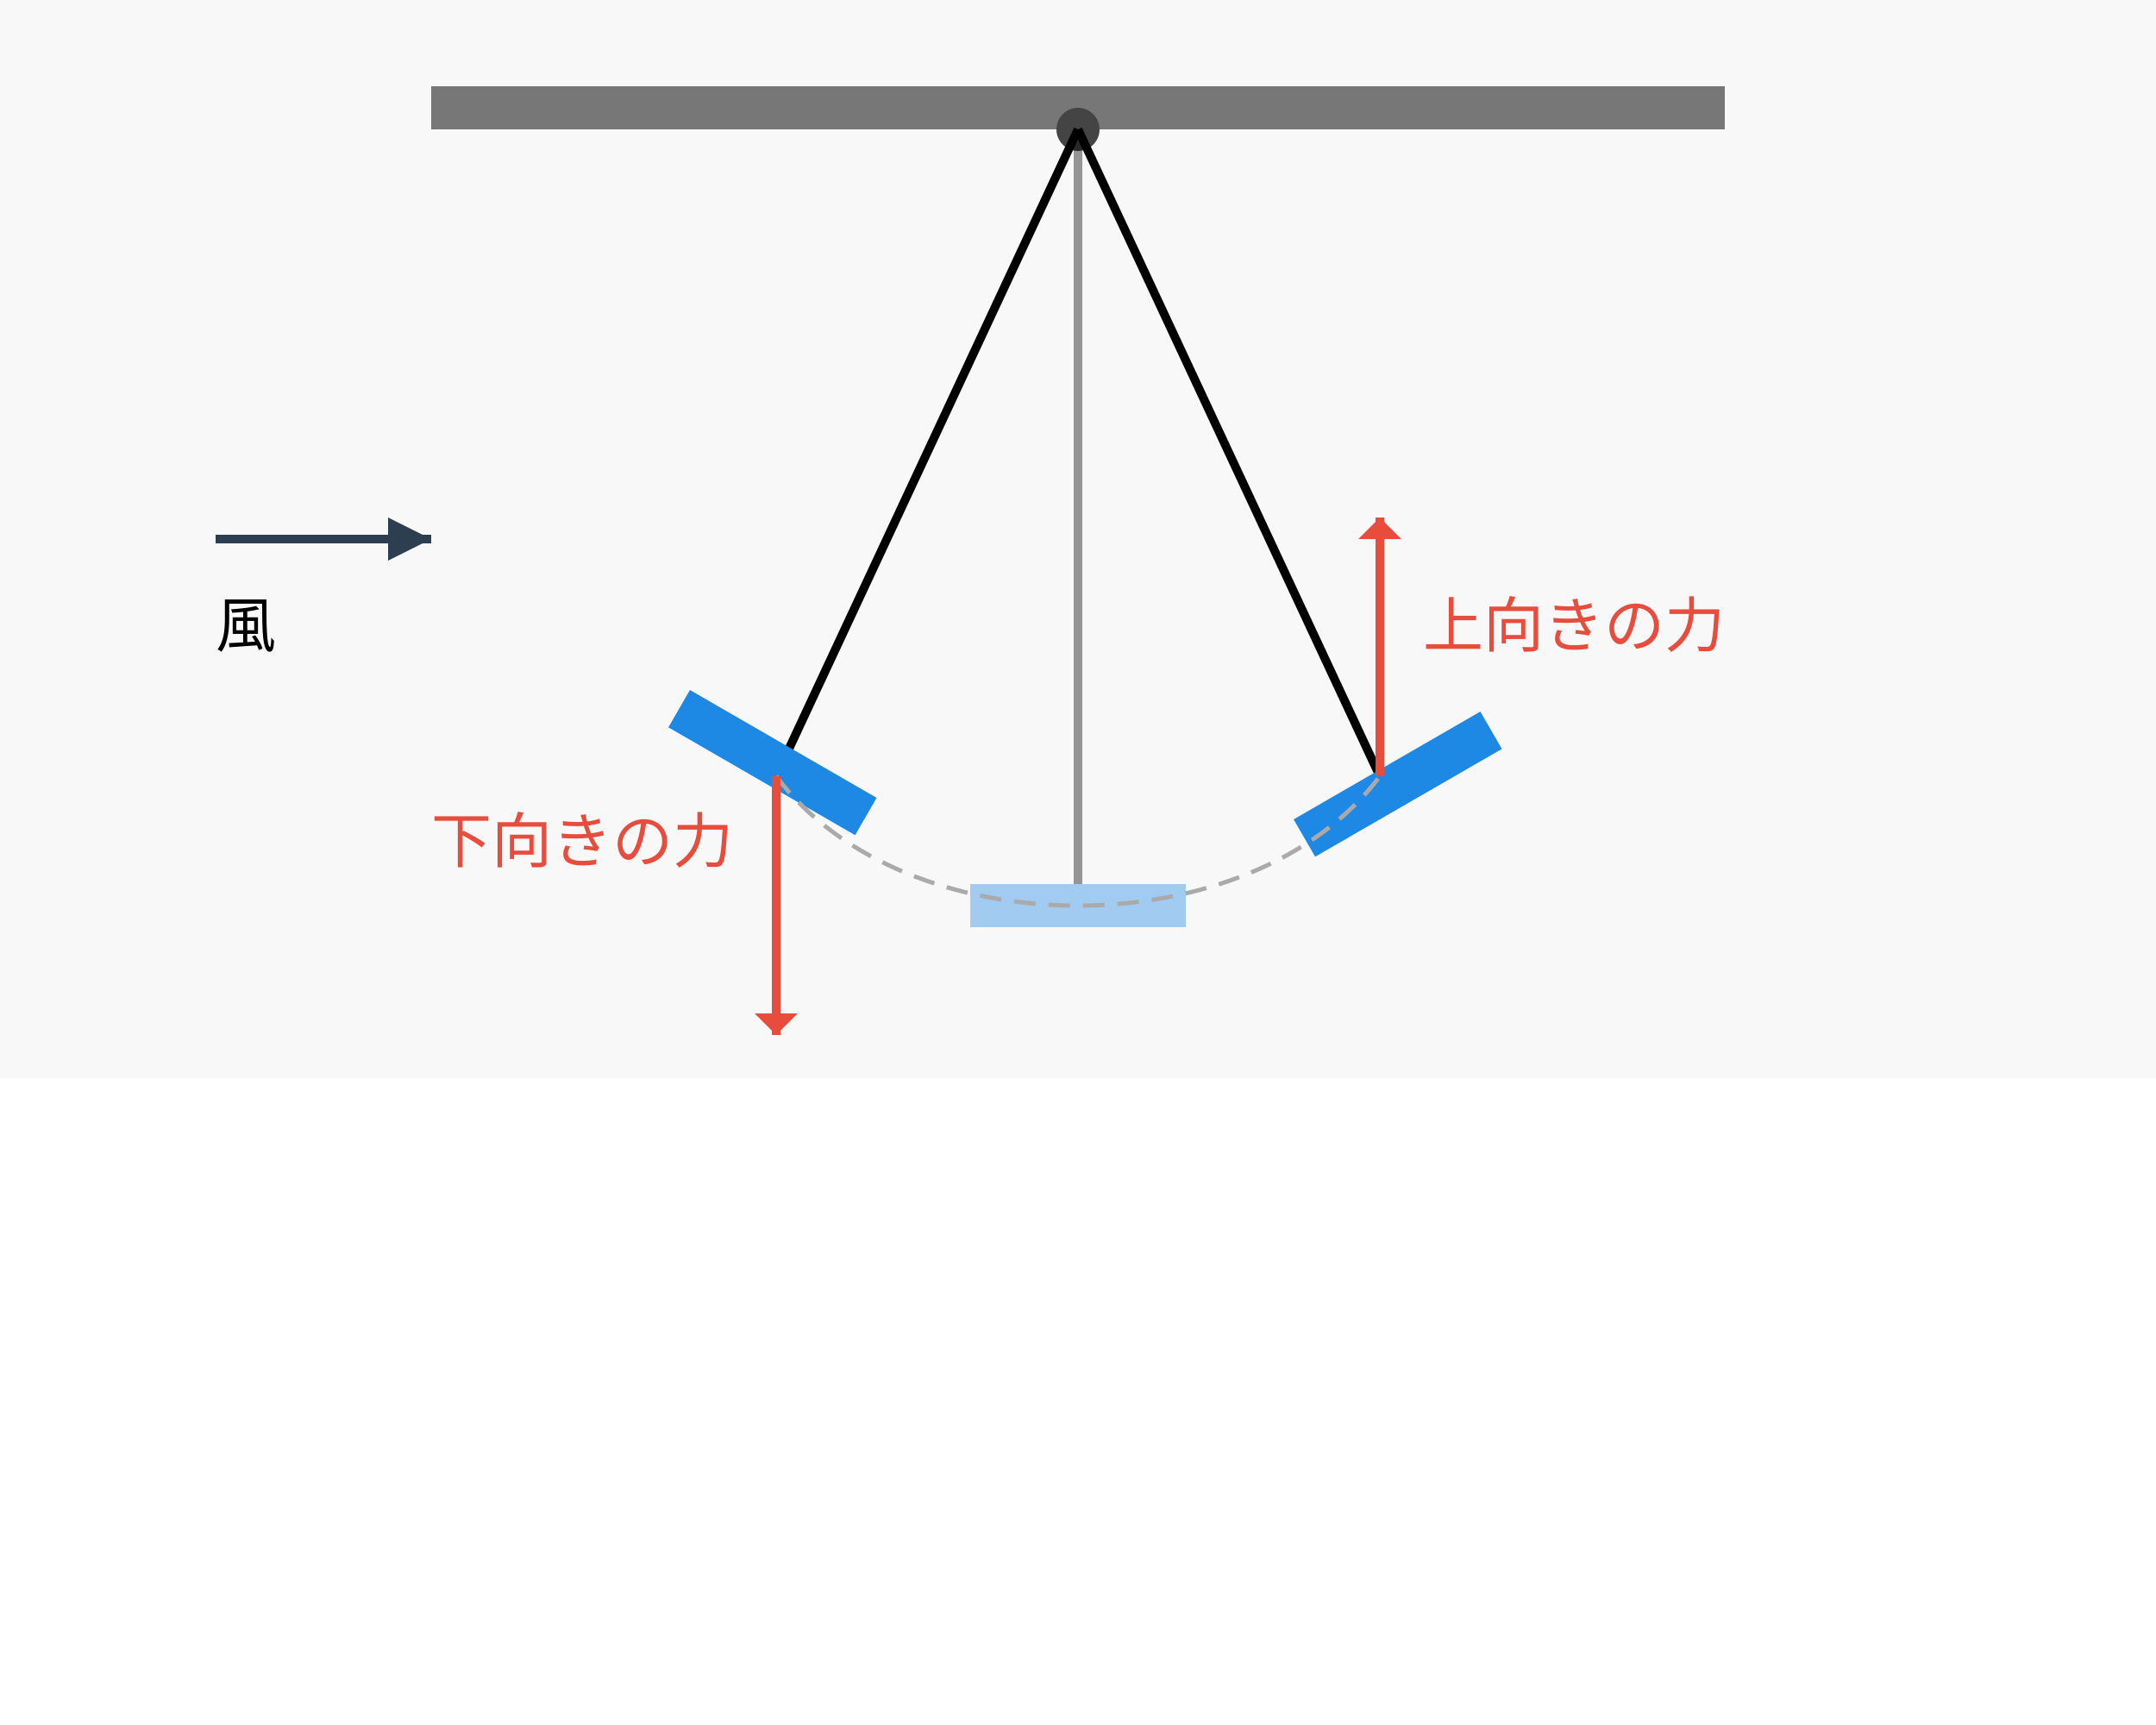
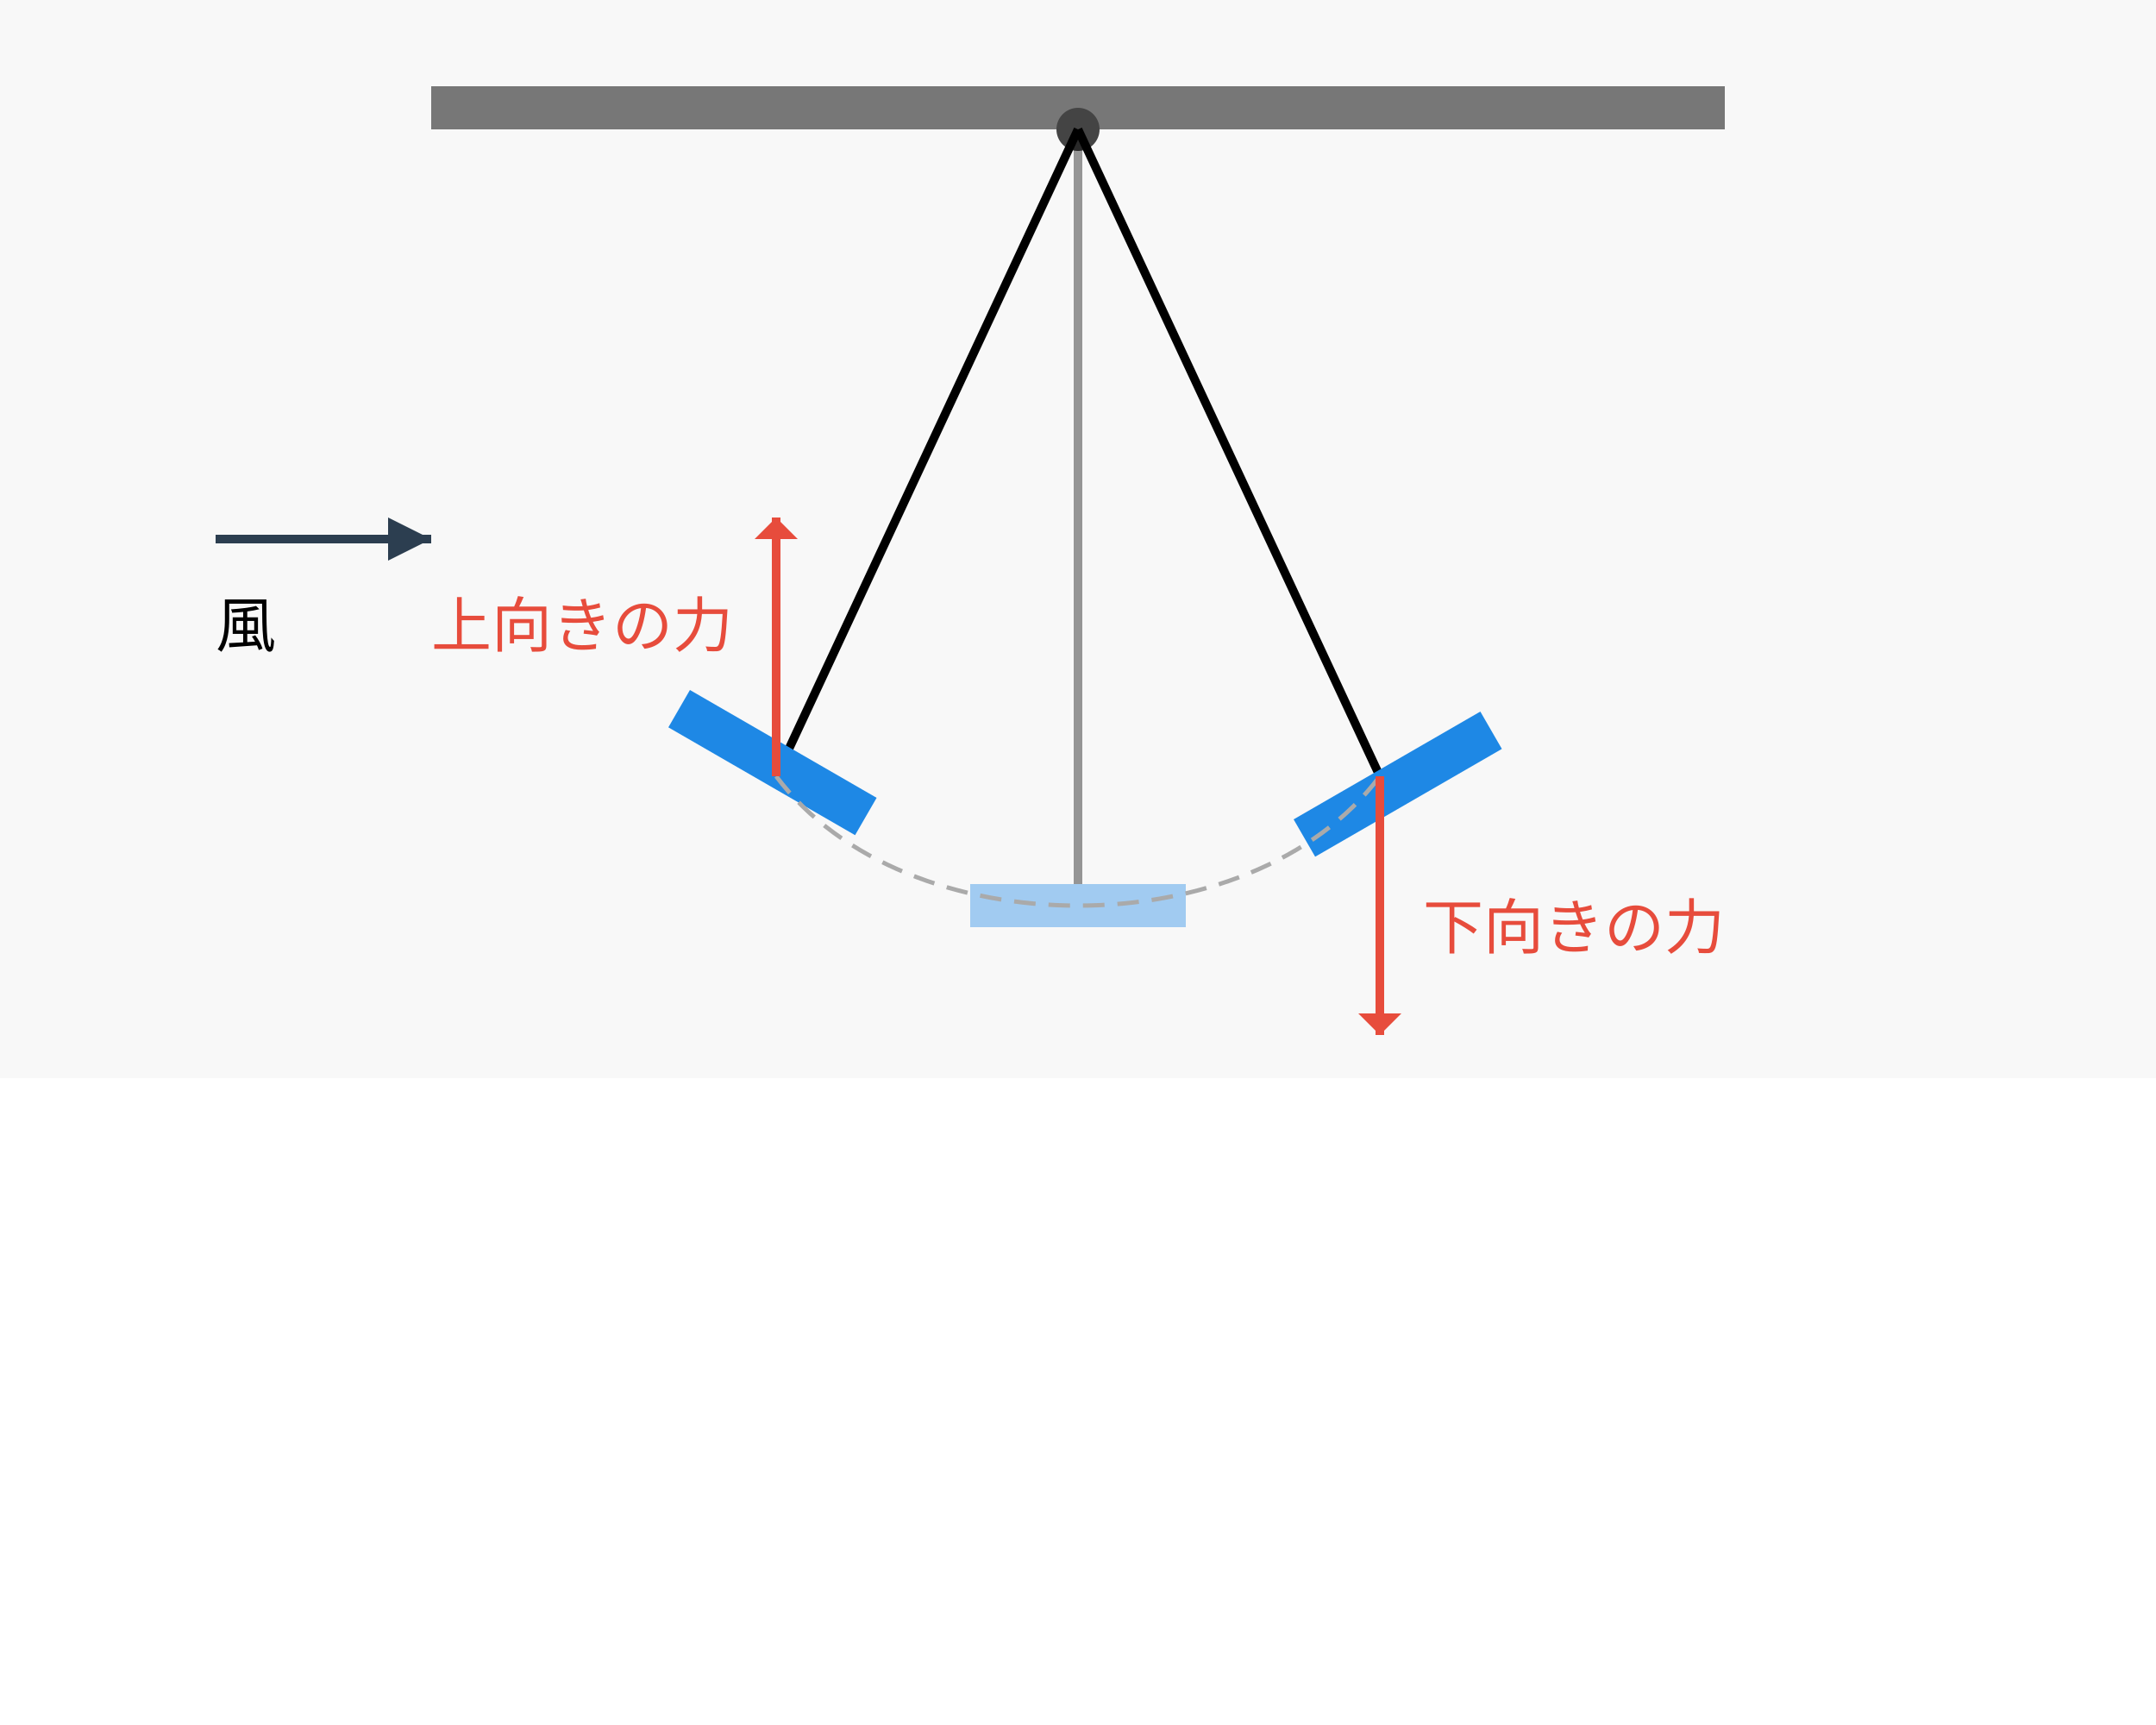
<svg xmlns="http://www.w3.org/2000/svg" viewBox="0 0 500 400">
  <rect width="500" height="250" fill="#f8f8f8" />
  <rect x="100" y="20" width="300" height="10" fill="#777" />
  <circle cx="250" cy="30" r="5" fill="#444" />
  <line x1="250" y1="30" x2="320" y2="180" stroke="#000" stroke-width="2" />
  <g transform="translate(300, 190), rotate(-30)">
    <rect x="0" y="0" width="50" height="10" fill="#1e88e5" opacity="1" />
  </g>
  <line x1="250" y1="30" x2="250" y2="205" stroke="#000" stroke-width="2" opacity="0.4" />
  <rect x="225" y="205" width="50" height="10" fill="#1e88e5" opacity="0.4" />
  <line x1="250" y1="30" x2="180" y2="180" stroke="#000" stroke-width="2" />
  <g transform="translate(160, 160), rotate(30)">
    <rect x="0" y="0" width="50" height="10" fill="#1e88e5" opacity="1" />
  </g>
  <path d="M 180,180 C 210,220 290,220 320,180" stroke="#aaa" stroke-width="1" stroke-dasharray="5,3" fill="none" />
  <line x1="50" y1="125" x2="100" y2="125" stroke="#2c3e50" stroke-width="2" />
  <polygon points="100,125 90,120 90,130" fill="#2c3e50" />
  <text x="50" y="150" font-family="Arial" font-size="14">風</text>
-   <line x1="320" y1="180" x2="320" y2="120" stroke="#e74c3c" stroke-width="2" />
-   <polygon points="320,120 315,125 325,125" fill="#e74c3c" />
-   <text x="330" y="150" font-family="Arial" font-size="14" fill="#e74c3c">上向きの力</text>
-   <line x1="180" y1="180" x2="180" y2="240" stroke="#e74c3c" stroke-width="2" />
-   <polygon points="180,240 175,235 185,235" fill="#e74c3c" />
-   <text x="100" y="200" font-family="Arial" font-size="14" fill="#e74c3c">下向きの力</text>
+   <line x1="320" y1="180" x2="320" y2="240" stroke="#e74c3c" stroke-width="2" />
+   <polygon points="320,240 315,235 325,235" fill="#e74c3c" />
+   <text x="330" y="220" font-family="Arial" font-size="14" fill="#e74c3c">下向きの力</text>
+   <line x1="180" y1="180" x2="180" y2="120" stroke="#e74c3c" stroke-width="2" />
+   <polygon points="180,120 175,125 185,125" fill="#e74c3c" />
+   <text x="100" y="150" font-family="Arial" font-size="14" fill="#e74c3c">上向きの力</text>
</svg>
